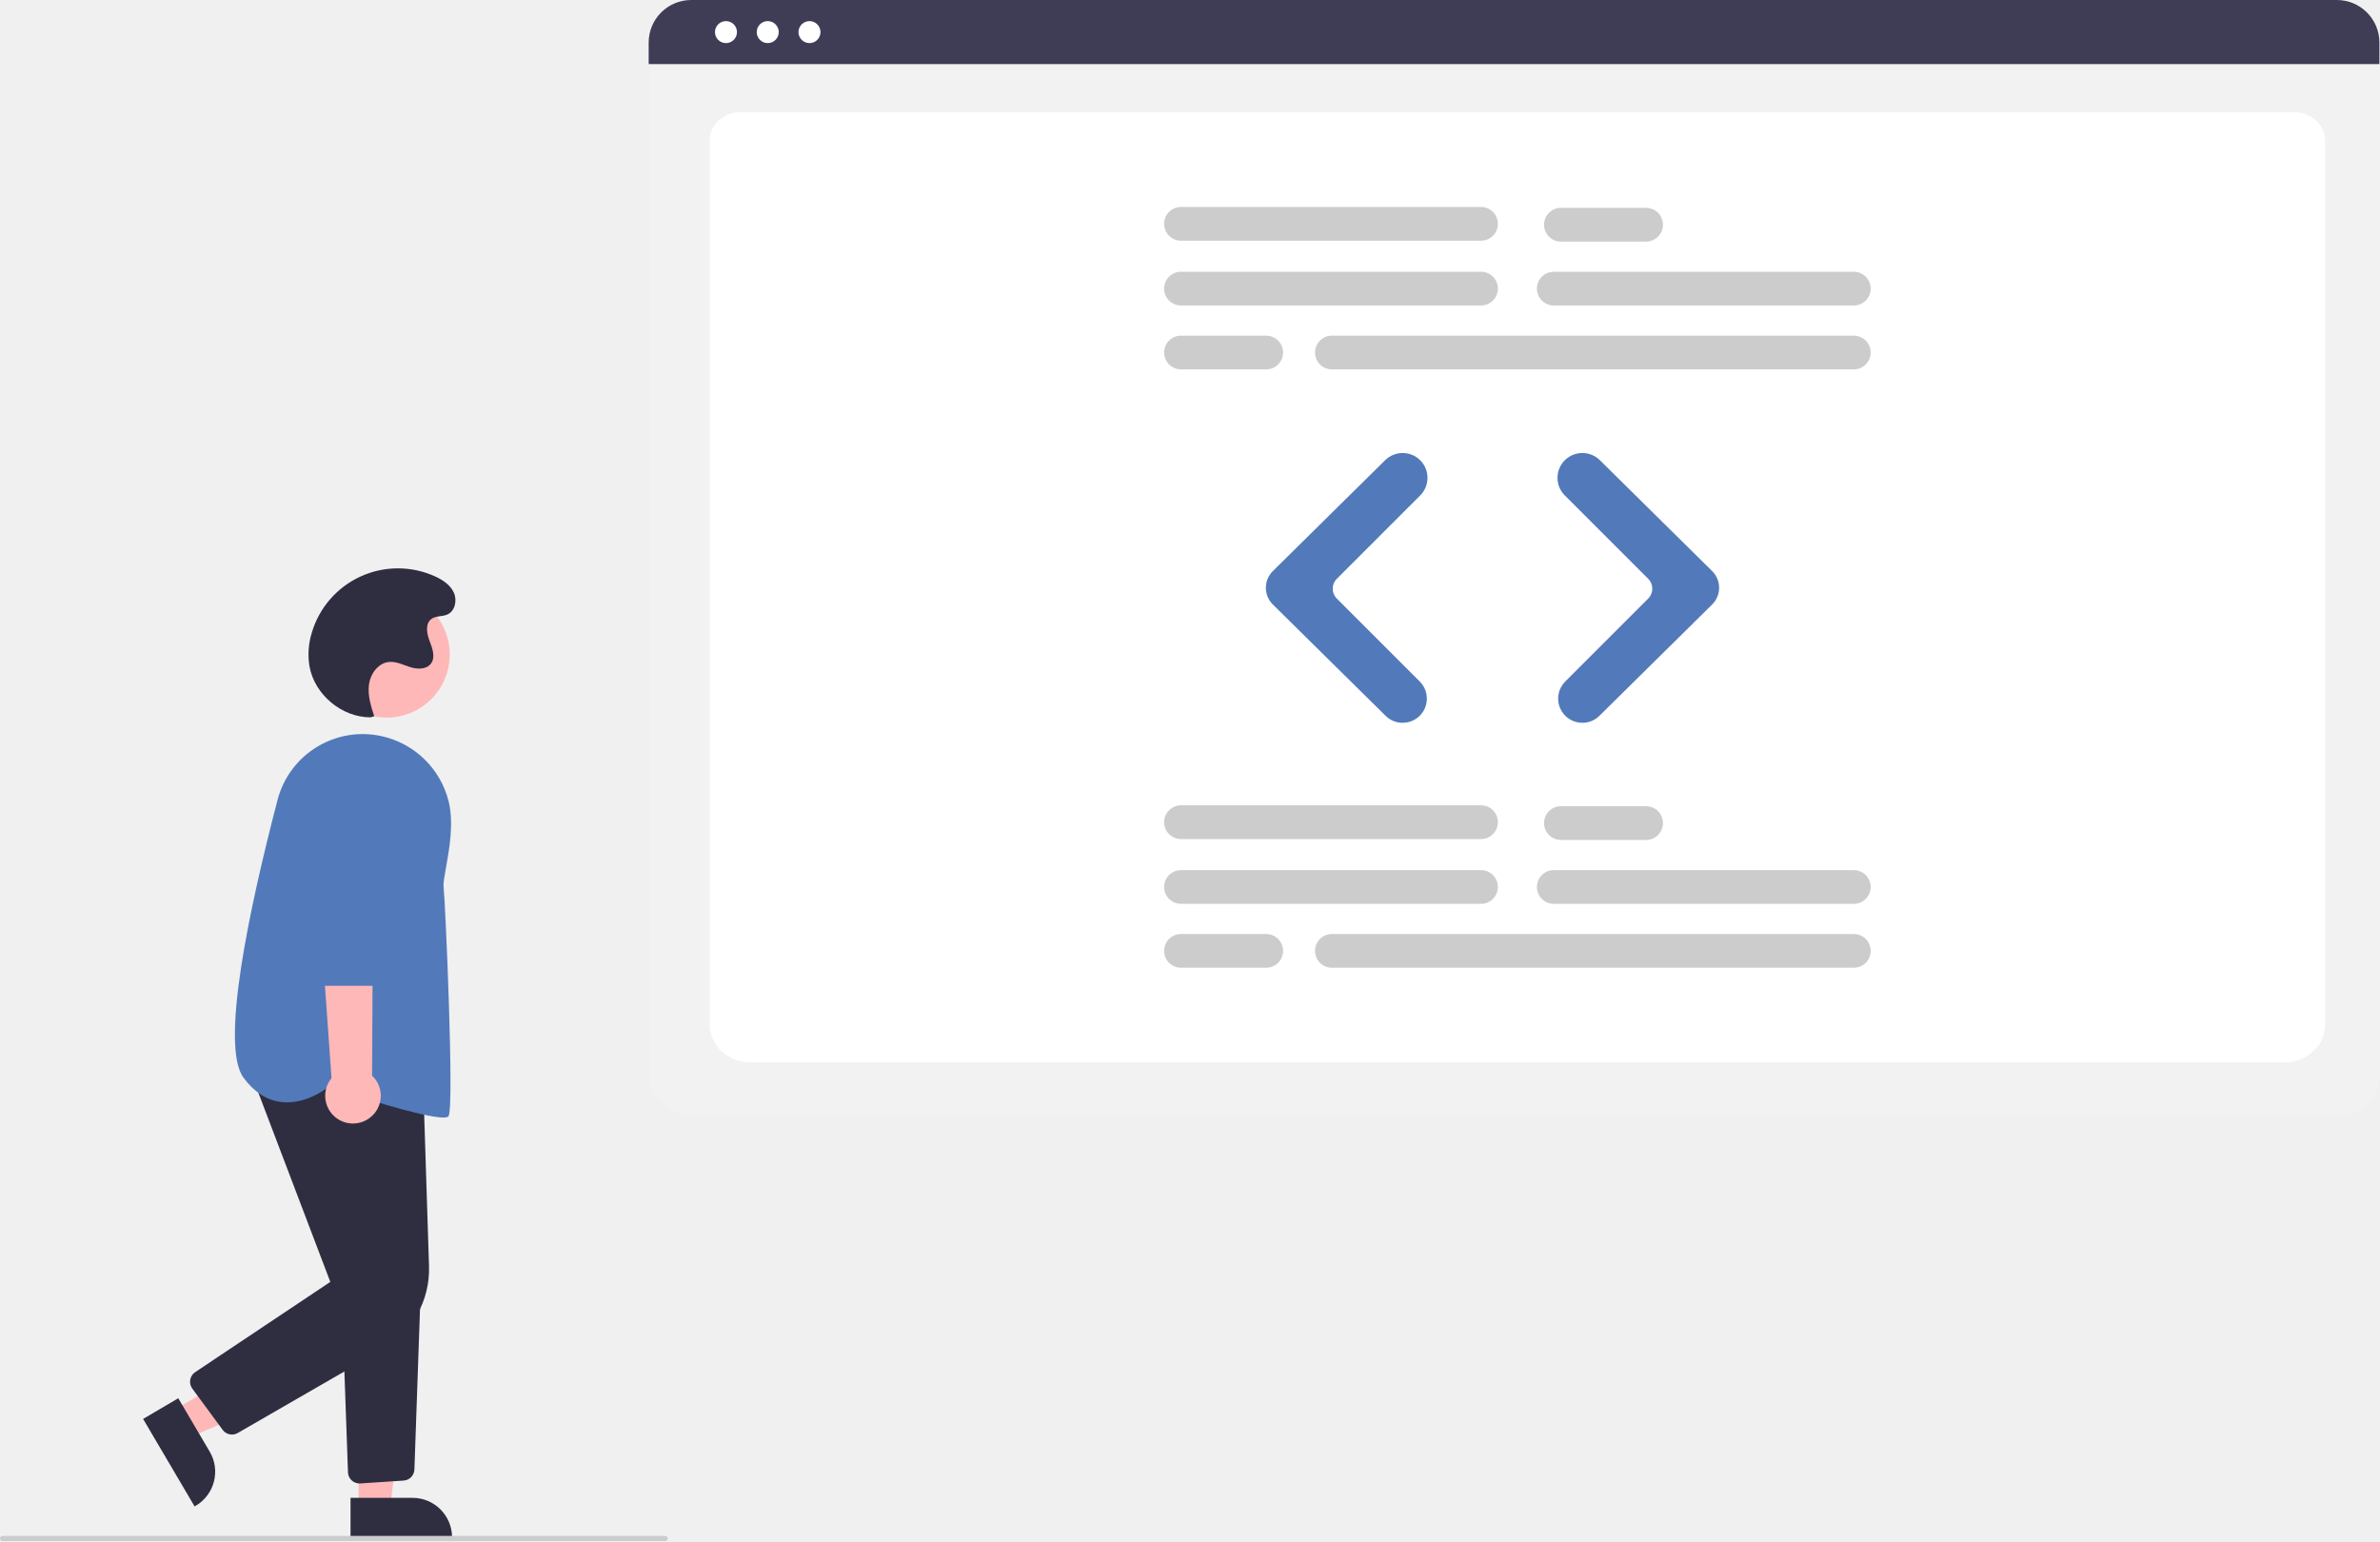
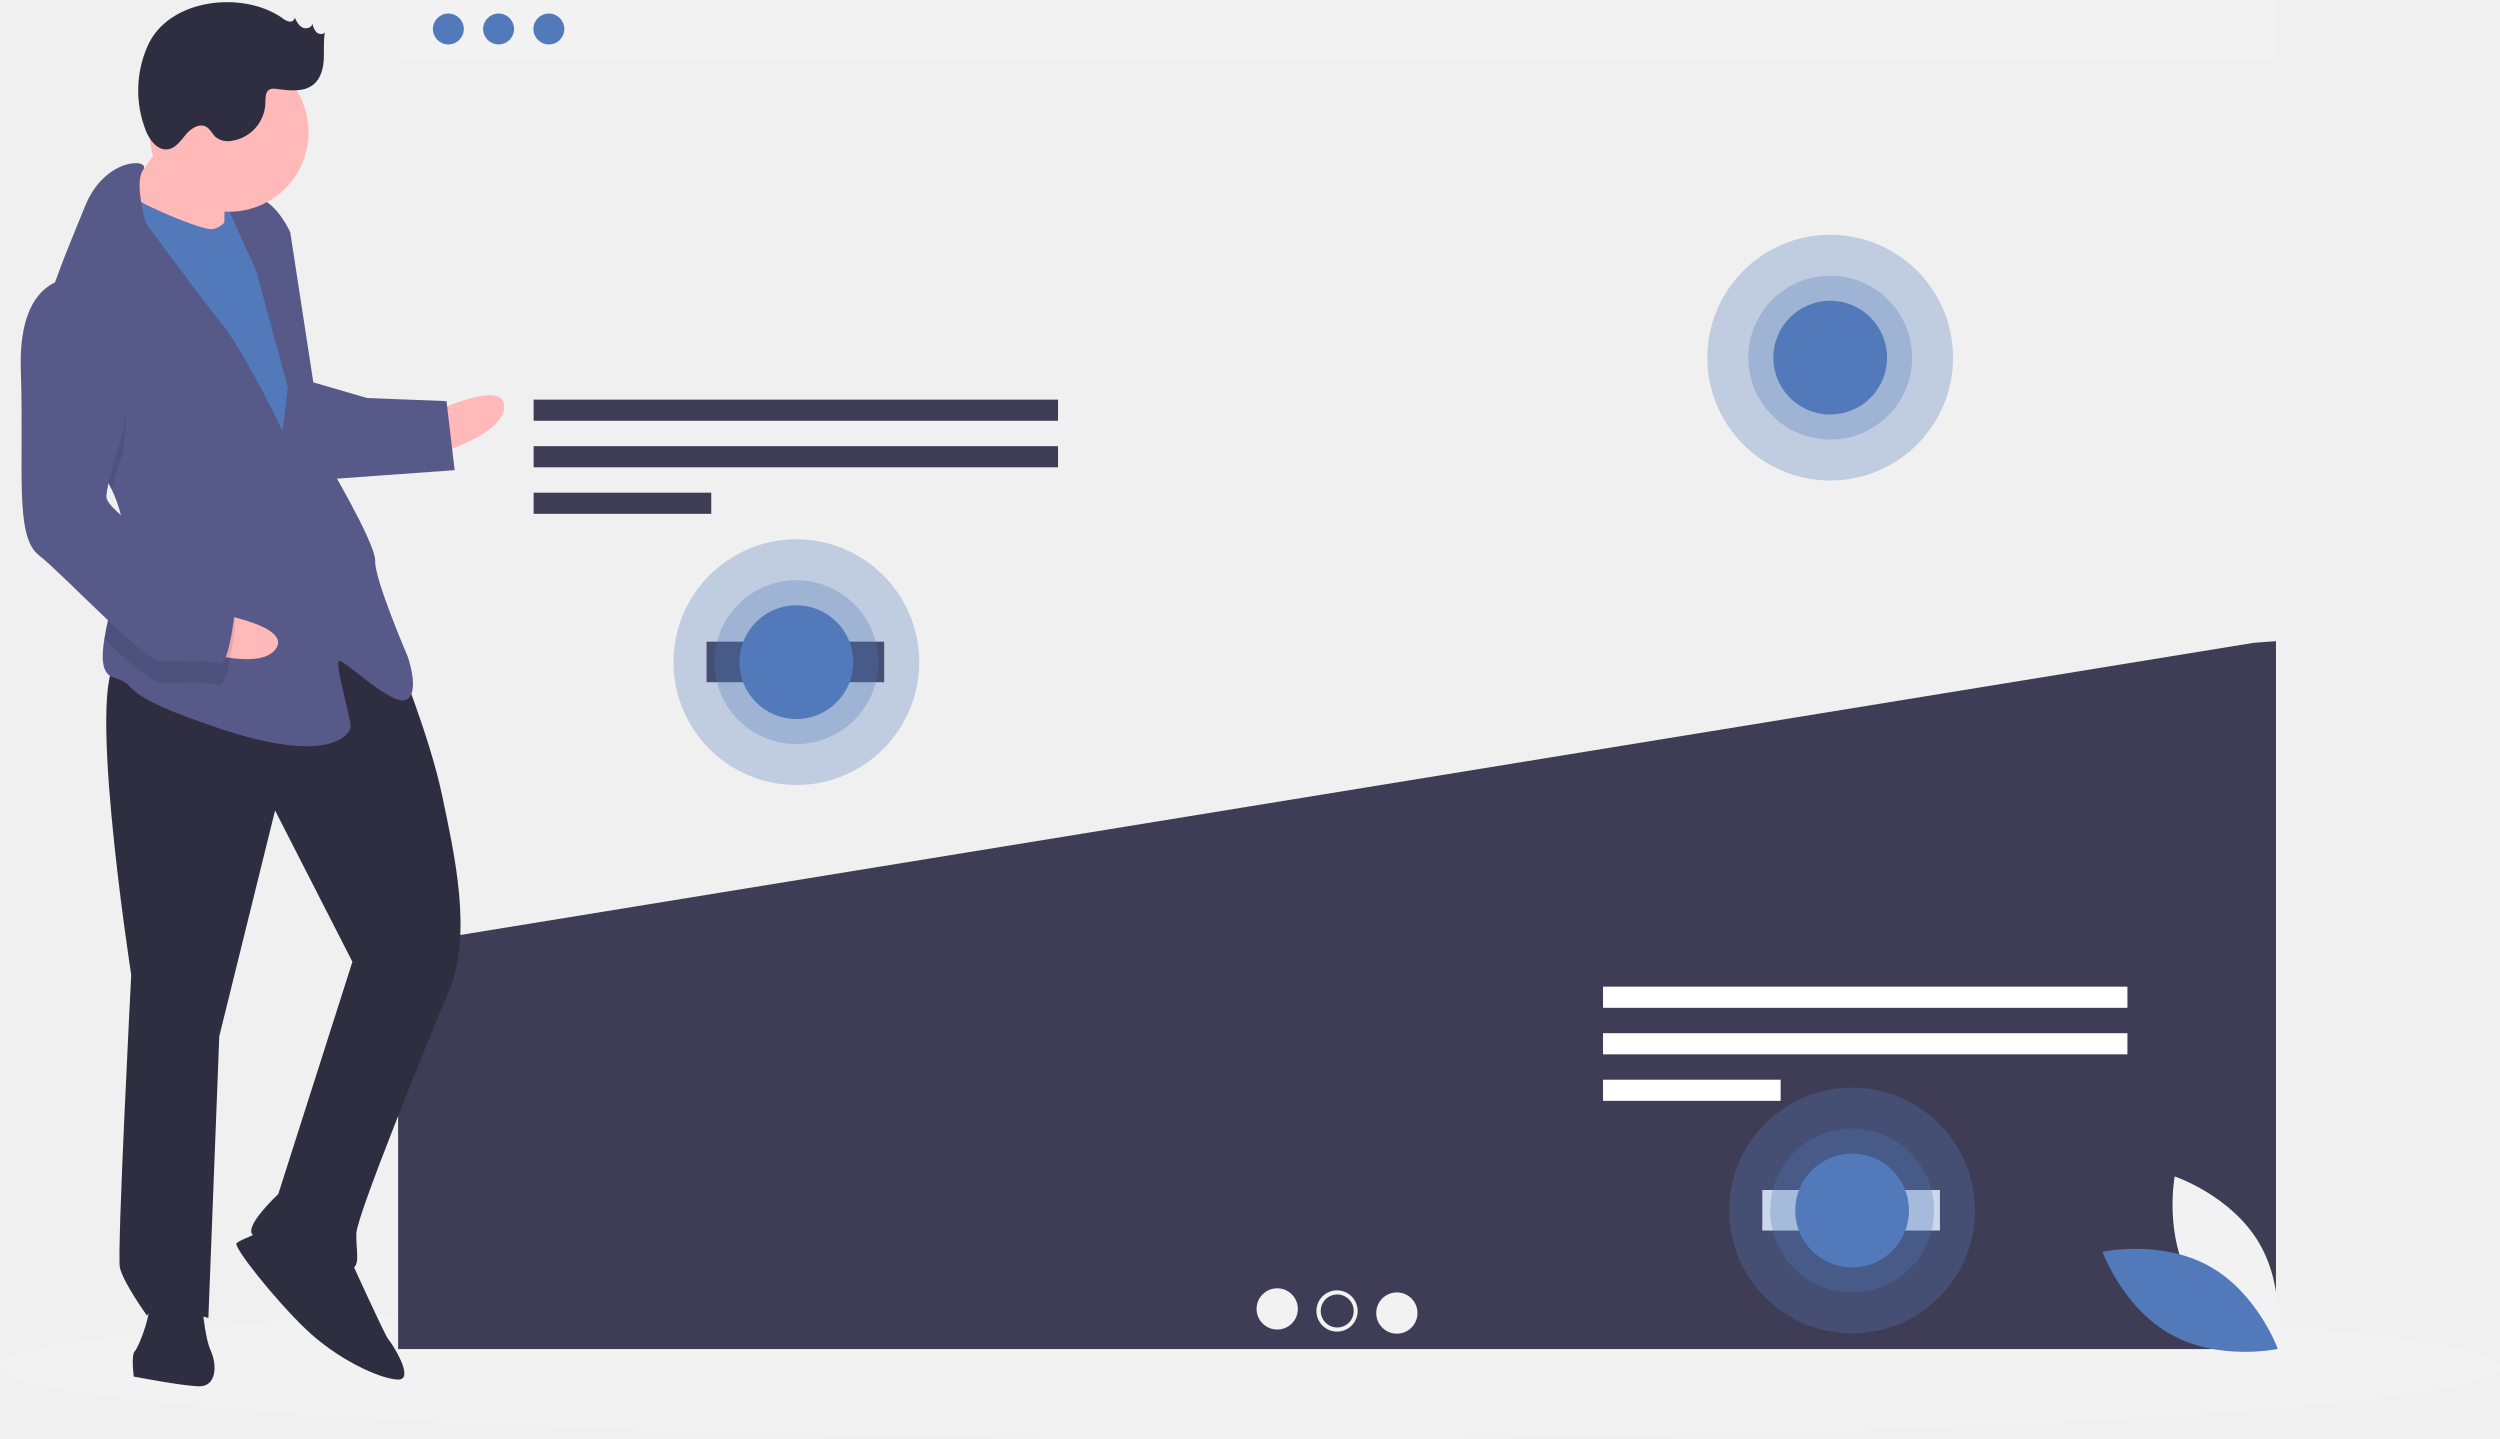
- <svg xmlns="http://www.w3.org/2000/svg" data-name="Layer 1" width="926.622" height="600.085" viewBox="0 0 926.622 600.085">
-   <circle cx="150.534" cy="254.872" r="24.561" fill="#ffb8b8" />
-   <polygon points="67.543 549.197 73.762 559.763 117.474 540.803 108.295 525.21 67.543 549.197" fill="#ffb8b8" />
-   <path d="M206.096,694.43,218.343,715.237l.001.001A15.386,15.386,0,0,1,212.888,736.302l-.431.254L192.405,702.489Z" transform="translate(-136.6892 -149.9575)" fill="#2f2e41" />
-   <polygon points="139.6 587.26 151.86 587.259 157.692 539.971 139.598 539.972 139.6 587.26" fill="#ffb8b8" />
-   <path d="M273.162,733.215l24.144-.001h.001a15.386,15.386,0,0,1,15.386,15.386v.5l-39.531.001Z" transform="translate(-136.6892 -149.9575)" fill="#2f2e41" />
-   <path d="M227.001,708.567a4.493,4.493,0,0,1-3.624-1.833l-11.824-16.059a4.5,4.5,0,0,1,1.125-6.41l52.614-35.142-31.747-83.475L301.434,571.252l2.287,71.733A36.046,36.046,0,0,1,285.675,675.409l-56.427,32.554A4.486,4.486,0,0,1,227.001,708.567Z" transform="translate(-136.6892 -149.9575)" fill="#2f2e41" />
-   <path d="M276.659,727.617a4.5,4.5,0,0,1-4.489-4.34l-2.488-69.882,30.808-1.623-2.453,70.384a4.487,4.487,0,0,1-4.2,4.333l-16.873,1.118C276.863,727.614,276.761,727.617,276.659,727.617Z" transform="translate(-136.6892 -149.9575)" fill="#2f2e41" />
-   <path d="M309.291,585.129c-7.838,0-35.217-8.816-44.721-11.959-1.422,1.138-9.233,6.979-18.351,5.911-5.626-.66-10.579-3.845-14.721-9.466-9.147-12.414,2.151-65.651,13.239-108.126a34.268,34.268,0,0,1,40.529-24.88h0a34.571,34.571,0,0,1,26.088,25.378c2.088,8.498.292,18.494-1.02,25.794-.616,3.432-1.104,6.143-.937,7.475.644,5.148,4.219,85.892,1.92,89.34C311.071,584.963,310.363,585.129,309.291,585.129Z" transform="translate(-136.6892 -149.9575)" fill="#527aba" />
-   <path d="M280.616,585.272a10.743,10.743,0,0,0,.942-16.446l.485-97.844-23.045,3.837,6.769,94.97A10.801,10.801,0,0,0,280.616,585.272Z" transform="translate(-136.6892 -149.9575)" fill="#ffb8b8" />
-   <path d="M285.946,533.818H261.124a4.514,4.514,0,0,1-4.5-4.459l-.609-67.292a17.603,17.603,0,1,1,35.204.043L290.446,529.37A4.515,4.515,0,0,1,285.946,533.818Z" transform="translate(-136.6892 -149.9575)" fill="#527aba" />
-   <path d="M280.969,429.289c-11.245.021-21.854-8.868-23.803-19.943a28.671,28.671,0,0,1,.919-13.014A34.954,34.954,0,0,1,306.021,374.379c3.008,1.361,5.971,3.316,7.349,6.317s.515,7.195-2.498,8.546c-1.969.882-4.44.449-6.187,1.716-2.509,1.819-1.863,5.691-.743,8.581s2.388,6.387.509,8.852c-1.75,2.297-5.249,2.226-8.004,1.361s-5.476-2.313-8.349-2.018c-4.19.43-7.202,4.598-7.759,8.773s.755,8.349,2.05,12.357Z" transform="translate(-136.6892 -149.9575)" fill="#2f2e41" />
-   <path d="M395.689,750.042h-258a1,1,0,1,1,0-2h258a1,1,0,0,1,0,2Z" transform="translate(-136.6892 -149.9575)" fill="#ccc" />
-   <path d="M1046.811,584.505H405.972a16.519,16.519,0,0,1-16.5-16.5V172.852a12.102,12.102,0,0,1,12.088-12.088h649.453a12.311,12.311,0,0,1,12.297,12.297V568.005A16.519,16.519,0,0,1,1046.811,584.505Z" transform="translate(-136.6892 -149.9575)" fill="#f2f2f2" />
-   <path d="M1026.091,563.673H428.846c-8.755,0-15.878-6.67-15.878-14.868v-344.105c0-6.08,5.278-11.027,11.766-11.027H1030.008c6.595,0,11.961,5.028,11.961,11.208V548.805C1041.969,557.003,1034.846,563.673,1026.091,563.673Z" transform="translate(-136.6892 -149.9575)" fill="#fff" />
-   <path d="M1063.081,174.908H389.241v-8.4a16.574,16.574,0,0,1,16.56-16.55H1046.521a16.574,16.574,0,0,1,16.56,16.55Z" transform="translate(-136.6892 -149.9575)" fill="#3f3d56" />
-   <circle cx="282.647" cy="12.5" r="4.283" fill="#fff" />
-   <circle cx="298.906" cy="12.5" r="4.283" fill="#fff" />
-   <circle cx="315.165" cy="12.5" r="4.283" fill="#fff" />
-   <path d="M713.3,268.912H596.492a6.566,6.566,0,0,1,0-13.132H713.3a6.566,6.566,0,1,1,0,13.132Z" transform="translate(-136.6892 -149.9575)" fill="#ccc" />
-   <path d="M858.446,268.912H741.638a6.566,6.566,0,0,1,0-13.132H858.446a6.566,6.566,0,1,1,0,13.132Z" transform="translate(-136.6892 -149.9575)" fill="#ccc" />
-   <path d="M858.446,293.794H655.241a6.566,6.566,0,1,1,0-13.132H858.446a6.566,6.566,0,1,1,0,13.132Z" transform="translate(-136.6892 -149.9575)" fill="#ccc" />
-   <path d="M713.3,243.684H596.492a6.566,6.566,0,0,1,0-13.132H713.3a6.566,6.566,0,1,1,0,13.132Z" transform="translate(-136.6892 -149.9575)" fill="#ccc" />
-   <path d="M777.579,244.03H744.402a6.566,6.566,0,0,1,0-13.132H777.579a6.566,6.566,0,1,1,0,13.132Z" transform="translate(-136.6892 -149.9575)" fill="#ccc" />
-   <path d="M629.668,293.794H596.492a6.566,6.566,0,0,1,0-13.132h33.176a6.566,6.566,0,1,1,0,13.132Z" transform="translate(-136.6892 -149.9575)" fill="#ccc" />
-   <path d="M713.3,501.912H596.492a6.566,6.566,0,0,1,0-13.132H713.3a6.566,6.566,0,1,1,0,13.132Z" transform="translate(-136.6892 -149.9575)" fill="#ccc" />
-   <path d="M858.446,501.912H741.638a6.566,6.566,0,0,1,0-13.132H858.446a6.566,6.566,0,1,1,0,13.132Z" transform="translate(-136.6892 -149.9575)" fill="#ccc" />
-   <path d="M858.446,526.794H655.241a6.566,6.566,0,1,1,0-13.132H858.446a6.566,6.566,0,1,1,0,13.132Z" transform="translate(-136.6892 -149.9575)" fill="#ccc" />
-   <path d="M713.3,476.684H596.492a6.566,6.566,0,0,1,0-13.132H713.3a6.566,6.566,0,1,1,0,13.132Z" transform="translate(-136.6892 -149.9575)" fill="#ccc" />
-   <path d="M777.579,477.03H744.402a6.566,6.566,0,0,1,0-13.132H777.579a6.566,6.566,0,0,1,0,13.132Z" transform="translate(-136.6892 -149.9575)" fill="#ccc" />
-   <path d="M629.668,526.794H596.492a6.566,6.566,0,0,1,0-13.132h33.176a6.566,6.566,0,1,1,0,13.132Z" transform="translate(-136.6892 -149.9575)" fill="#ccc" />
-   <path d="M682.793,431.419a9.397,9.397,0,0,1-6.624-2.71l-43.909-43.359a9.152,9.152,0,0,1,0-13.023l43.731-43.184a9.702,9.702,0,0,1,13.644.043h0a9.689,9.689,0,0,1,0,13.687l-32.496,32.497a5.413,5.413,0,0,0,0,7.647l32.32,32.32a9.418,9.418,0,0,1-6.666,16.084Z" transform="translate(-136.6892 -149.9575)" fill="#527aba" />
-   <path d="M752.759,431.419a9.418,9.418,0,0,1-6.666-16.084L778.412,383.015a5.413,5.413,0,0,0,0-7.647L745.916,342.872a9.678,9.678,0,0,1,0-13.687h0a9.702,9.702,0,0,1,13.644-.043l43.731,43.184a9.152,9.152,0,0,1,0,13.023l-43.909,43.359A9.399,9.399,0,0,1,752.759,431.419Z" transform="translate(-136.6892 -149.9575)" fill="#527aba" />
+ <svg xmlns="http://www.w3.org/2000/svg" data-name="Layer 1" width="1098.75" height="632.37" viewBox="0 0 1098.75 632.37">
+   <ellipse cx="549.375" cy="600.774" rx="549.375" ry="31.597" fill="#f2f2f2" />
+   <rect x="174.967" width="825.318" height="26.257" fill="#f2f2f2" />
+   <circle cx="197.053" cy="12.741" r="6.795" fill="#527aba" />
+   <circle cx="219.138" cy="12.741" r="6.795" fill="#527aba" />
+   <circle cx="241.223" cy="12.741" r="6.795" fill="#527aba" />
+   <polygon points="175.552 415.277 174.967 415.779 174.967 592.903 1000.285 592.903 1000.285 281.779 990.449 282.525 175.552 415.277" fill="#3f3d56" />
+   <rect x="234.529" y="175.641" width="230.47" height="9.293" fill="#3f3d56" />
+   <rect x="234.529" y="196.086" width="230.47" height="9.293" fill="#3f3d56" />
+   <rect x="234.529" y="216.531" width="78.063" height="9.293" fill="#3f3d56" />
+   <rect x="704.529" y="433.641" width="230.47" height="9.293" fill="#fff" />
+   <rect x="704.529" y="454.086" width="230.47" height="9.293" fill="#fff" />
+   <rect x="704.529" y="474.531" width="78.063" height="9.293" fill="#fff" />
+   <circle cx="561.335" cy="575.269" r="9.066" fill="#f2f2f2" />
+   <circle cx="587.626" cy="576.176" r="9.066" fill="#f2f2f2" />
+   <circle cx="613.917" cy="577.082" r="9.066" fill="#f2f2f2" />
+   <circle cx="587.709" cy="576.176" r="7.253" fill="#3f3d56" />
+   <rect x="310.529" y="282.014" width="78.063" height="17.81" fill="#3f3d56" />
+   <rect x="774.529" y="523.014" width="78.063" height="17.81" fill="#fff" />
+   <circle cx="350" cy="291.014" r="54" fill="#527aba" opacity="0.3" />
+   <circle cx="350" cy="291.014" r="36" fill="#527aba" opacity="0.3" />
+   <circle cx="350" cy="291.014" r="25" fill="#527aba" />
+   <circle cx="804.375" cy="157.185" r="54" fill="#527aba" opacity="0.3" />
+   <circle cx="804.375" cy="157.185" r="36" fill="#527aba" opacity="0.3" />
+   <circle cx="804.375" cy="157.185" r="25" fill="#527aba" />
+   <circle cx="814" cy="532.014" r="54" fill="#527aba" opacity="0.3" />
+   <circle cx="814" cy="532.014" r="36" fill="#527aba" opacity="0.3" />
+   <circle cx="814" cy="532.014" r="25" fill="#527aba" />
+   <rect x="141.093" y="215.02" width="22.242" height="28.597" transform="translate(244.8029 330.5492) rotate(-177.7793)" fill="#527aba" />
+   <path d="M241.915,314.679s30.779-14.706,30.286-2.005-31.025,21.056-31.025,21.056Z" transform="translate(-50.625 -133.8148)" fill="#ffb9b9" />
+   <path d="M225.028,422.139S239.549,457.681,244.915,483.328s13.536,60.942,3.026,85.974-40.392,98.599-40.7,106.537,2.559,15.999-3.791,15.752-40.907-11.126-42.31-15.95,11.79-17.032,11.79-17.032l32.577-102.082L171.518,490.021l-24.516,99.215-4.802,123.828s-23.567-7.274-26.988-1.047c0,0-10.559-14.719-11.9-21.131s4.987-128.591,4.987-128.591-21.632-139.163-4.169-138.486S189.992,382.622,225.028,422.139Z" transform="translate(-50.625 -133.8148)" fill="#2f2e41" />
+   <path d="M203.696,685.241s16.109,35.603,17.635,37.252,12.023,17.955,4.085,17.648-26.68-8.984-40.476-22.239-31.984-36.219-30.335-37.745,12.947-5.858,12.947-5.858Z" transform="translate(-50.625 -133.8148)" fill="#2f2e41" />
+   <path d="M139.333,705.004s.972,15.937,3.901,22.41,2.559,15.999-5.378,15.691-28.453-4.283-28.453-4.283-1.218-9.587.431-11.113,8.676-18.743,5.686-23.628S139.333,705.004,139.333,705.004Z" transform="translate(-50.625 -133.8148)" fill="#2f2e41" />
+   <path d="M127.589,187.821s-16.922,26.373-23.518,32.477,11.962,19.543,11.962,19.543l33.215,4.468s-.418-30.225,1.293-33.338S127.589,187.821,127.589,187.821Z" transform="translate(-50.625 -133.8148)" fill="#ffb9b9" />
+   <path d="M156.46,222.329s-6.843,12.454-13.193,12.208-39.196-14.239-40.599-19.064-10.88,34.557-10.88,34.557L172.16,391.471l19.605-13.549-9.499-83.045-7.802-44.821Z" transform="translate(-50.625 -133.8148)" fill="#527aba" />
+   <path d="M99.704,348.913c3.206,6.707,5.208,13.7,4.931,20.86-.012.318-.025.635-.053.952-.761,14.693-6.173,31.686-8.115,44.044-1.409,8.865-1.008,15.336,4.18,16.856,12.577,3.668-1.834,6.289,46.826,22.485s57.152,2.216,57.275-.959-6.891-27.296-5.242-28.822,23.074,19.974,29.548,17.045.739-19.051.739-19.051-14.583-33.954-14.275-41.892-22.089-45.375-22.089-45.375L178.193,235.891s-5.858-12.947-13.734-14.842-14.411,2.621-14.411,2.621L163.228,252.8l13.905,51.417-2.326,18.989s-16.17-34.016-26.791-47.147-33.264-44.218-33.264-44.218-5.286-17.837-1.296-23.168c3.991-5.346-16.647-6.147-25.446,15.771-4.664,11.616-12.236,28.939-16.979,45.068-4.227,14.289-6.223,27.646-2.036,35.281C75.396,316.457,91.496,331.789,99.704,348.913Z" transform="translate(-50.625 -133.8148)" fill="#575a89" />
+   <path d="M68.996,304.794c6.4,11.664,22.5,26.995,30.708,44.119,2.144-7.723,4.759-15.715,4.759-15.715s10.031-53.669-19.64-67.539a19.858,19.858,0,0,0-13.791,3.853C66.805,283.801,64.808,297.159,68.996,304.794Z" transform="translate(-50.625 -133.8148)" opacity="0.1" />
+   <path d="M186.782,301.411l25.154,7.335,34.926,1.354,3.593,30.348L193.057,344.583S178.721,304.279,186.782,301.411Z" transform="translate(-50.625 -133.8148)" fill="#575a89" />
+   <path d="M145.764,403.451s33.652,5.583,25.971,15.71-37.492-.52-37.492-.52Z" transform="translate(-50.625 -133.8148)" fill="#ffb9b9" />
+   <path d="M104.581,370.725c-.761,14.693-6.173,31.686-8.115,44.044,10.72,10.146,20.914,19.095,24.756,19.244,7.938.308,20.7-.787,25.401.985s7.458-28.33,7.458-28.33-2.806-9.648-15.321-14.904C130.312,388.21,114.119,378.567,104.581,370.725Z" transform="translate(-50.625 -133.8148)" opacity="0.1" />
+   <path d="M85.192,256.134s-26.865-4.222-25.414,40.353-2.832,73.027,7.973,81.396,45.903,46.298,53.84,46.606,20.7-.787,25.401.985,7.458-28.33,7.458-28.33S151.645,387.495,139.129,382.24s-42.002-23.888-41.756-30.238,7.458-28.33,7.458-28.33S114.863,270.004,85.192,256.134Z" transform="translate(-50.625 -133.8148)" fill="#575a89" />
+   <circle cx="100.654" cy="58.105" r="34.952" fill="#ffb9b9" />
+   <path d="M174.814,141.823a6.749,6.749,0,0,0,2.939,1.475,2.097,2.097,0,0,0,2.43-1.683c.8,1.658,1.702,3.426,3.335,4.277s4.157.137,4.393-1.689a7.706,7.706,0,0,0,1.774,3.744c1.013.966,2.85,1.21,3.734.125-.715,3.907-.274,7.926-.498,11.892s-1.282,8.17-4.278,10.778c-4.37,3.803-10.941,2.865-16.689,2.144a5.066,5.066,0,0,0-2.615.143c-2.152.917-2.055,3.913-2.084,6.252a17.373,17.373,0,0,1-15.212,16.497,8.709,8.709,0,0,1-6.472-1.58c-1.632-1.383-2.466-3.638-4.336-4.677-3.042-1.69-6.732.775-8.956,3.452s-4.416,5.969-7.862,6.459c-4.557.648-8.028-3.996-9.73-8.272a48.223,48.223,0,0,1,.958-37.47C125.158,132.949,157.661,129.669,174.814,141.823Z" transform="translate(-50.625 -133.8148)" fill="#2f2e41" />
+   <path d="M1013.847,697.584c12.31,20.992,37.136,29.304,37.136,29.304s4.869-25.724-7.441-46.717-37.136-29.304-37.136-29.304S1001.538,676.592,1013.847,697.584Z" transform="translate(-50.625 -133.8148)" fill="#f2f2f2" />
+   <path d="M1021.529,690.258c21.288,11.791,30.207,36.406,30.207,36.406s-25.597,5.499-46.885-6.292-30.207-36.406-30.207-36.406S1000.24,678.467,1021.529,690.258Z" transform="translate(-50.625 -133.8148)" fill="#527aba" />
</svg>
